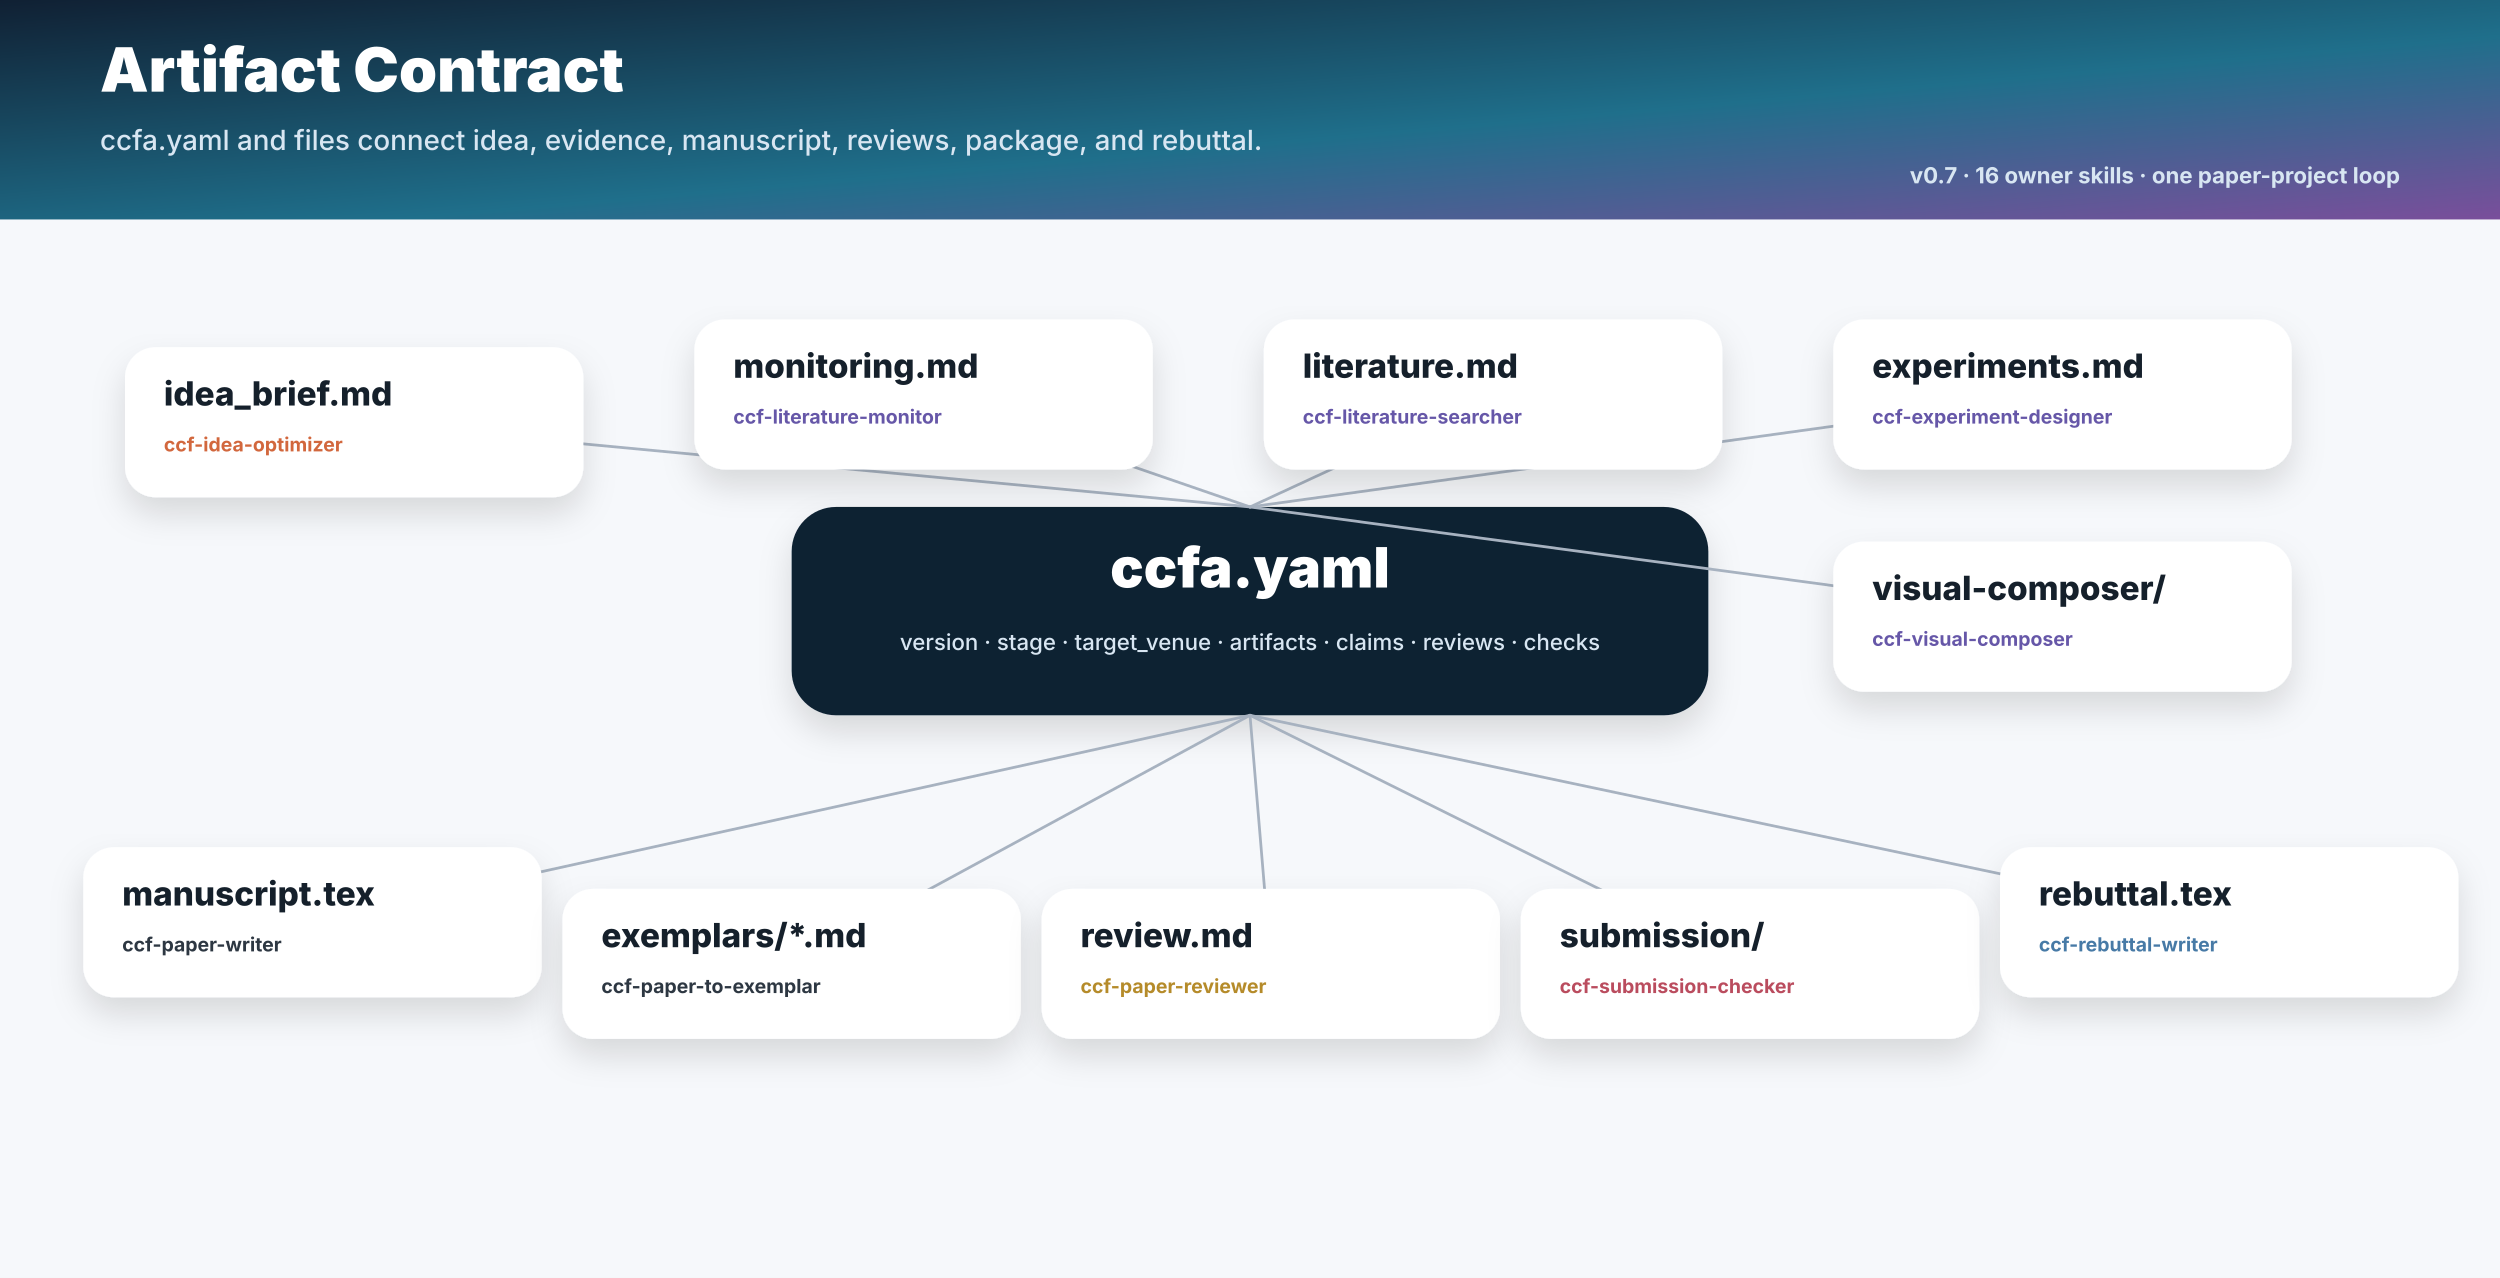
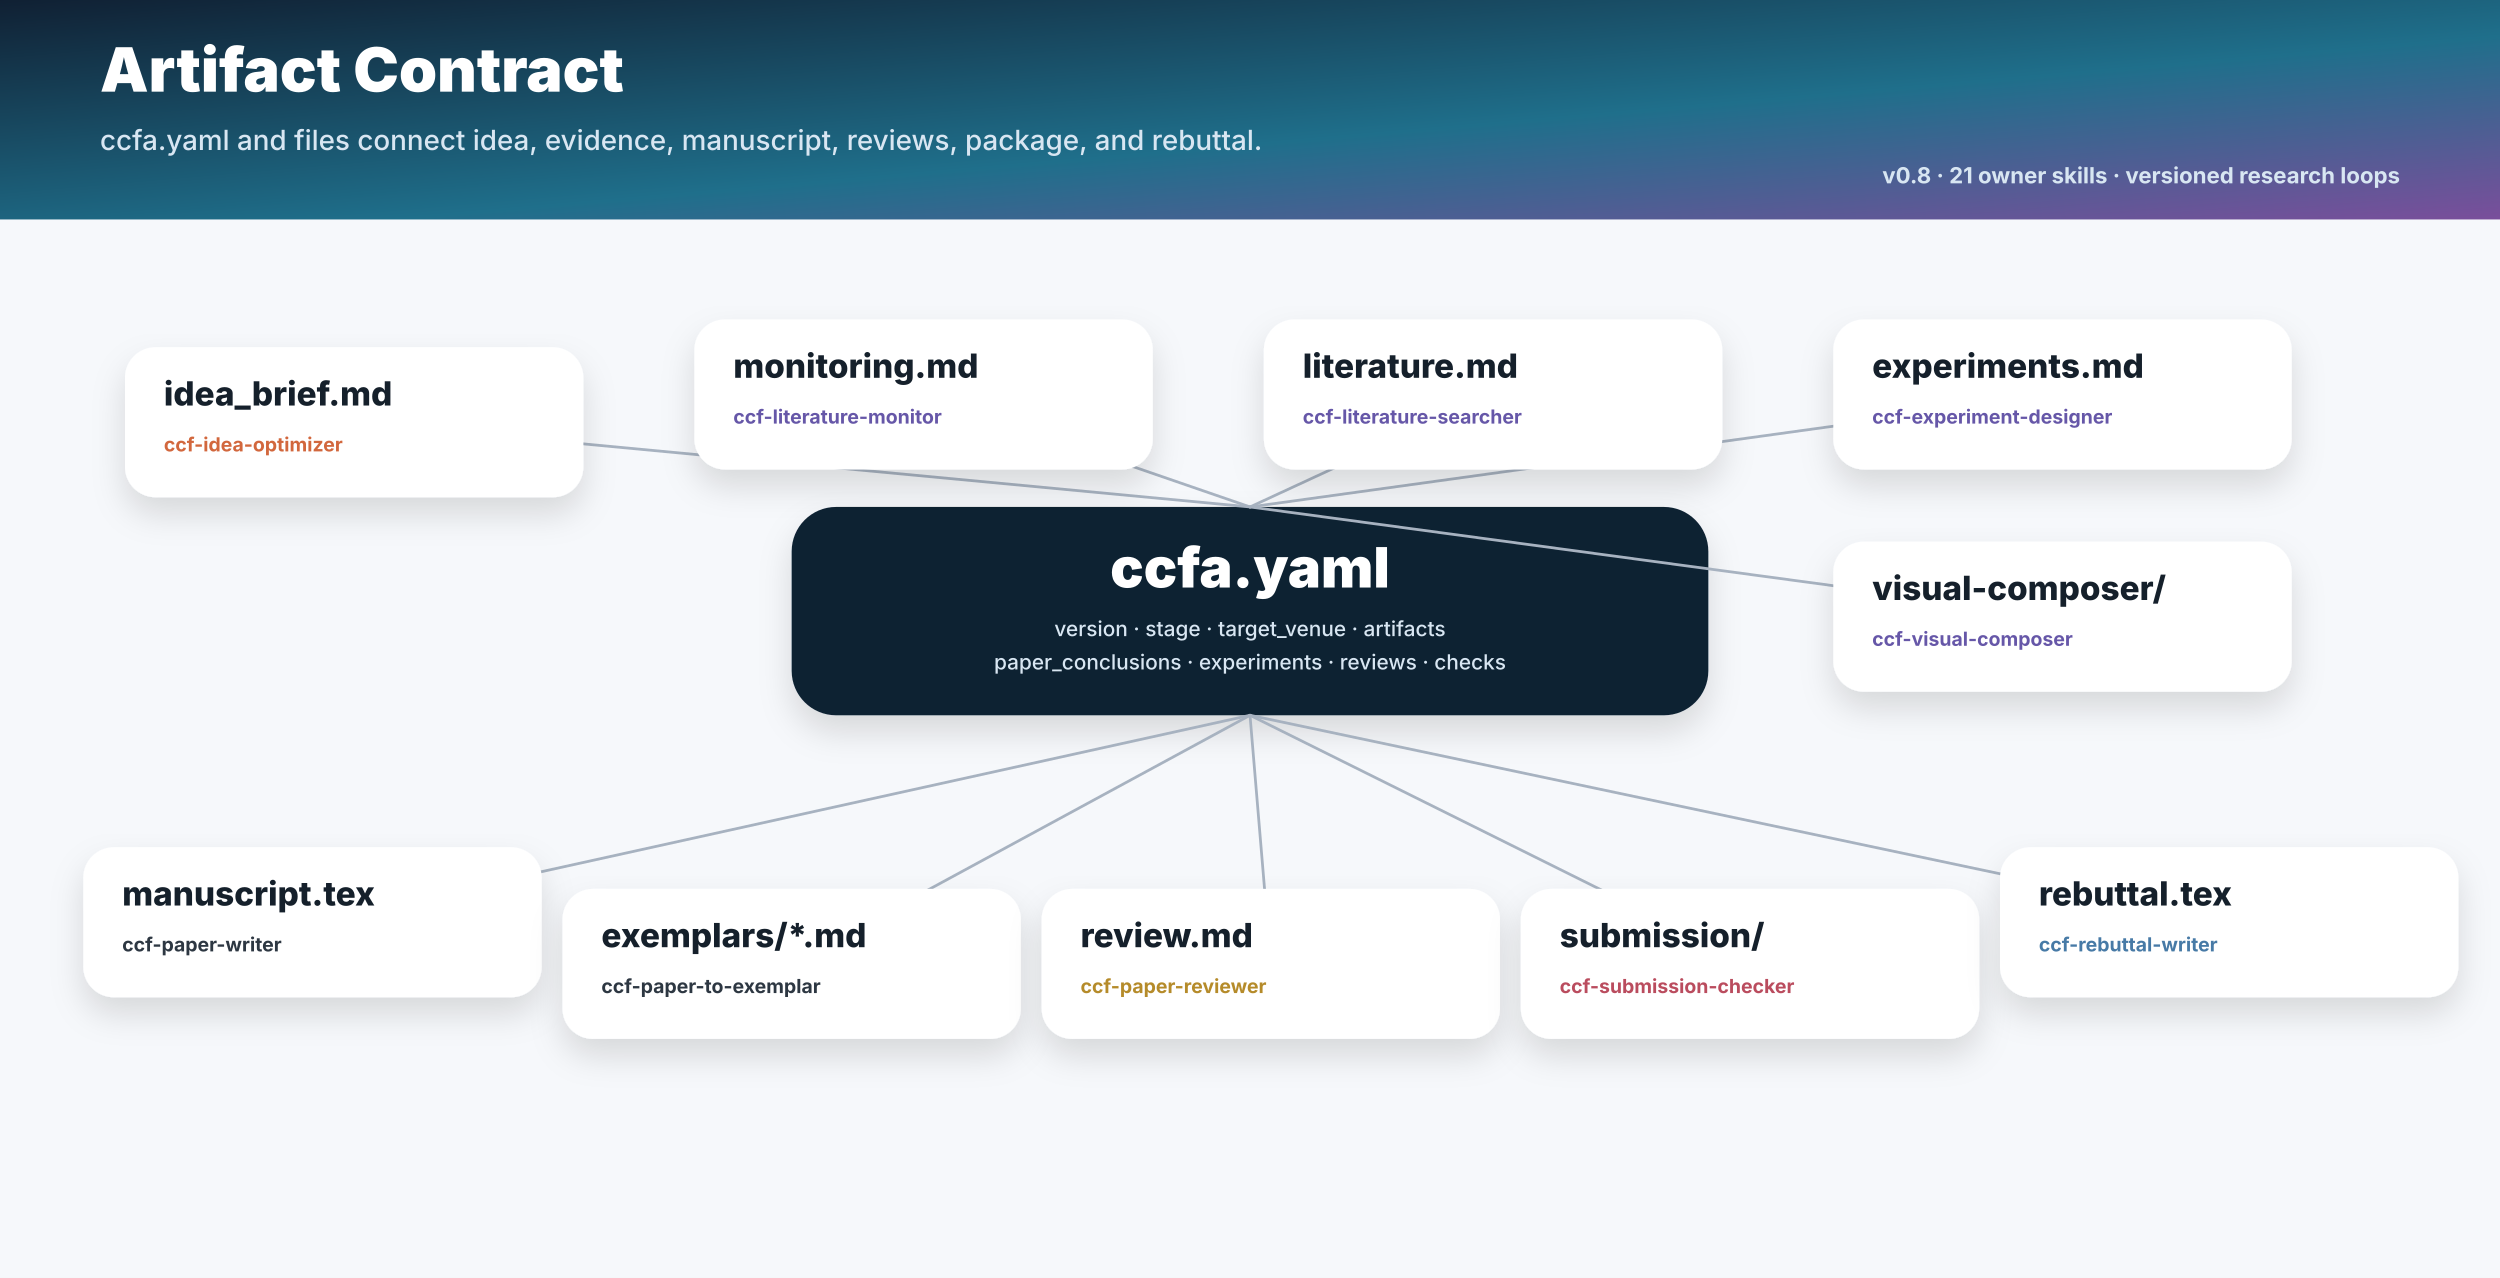
<svg xmlns="http://www.w3.org/2000/svg" width="1800" height="920" viewBox="0 0 1800 920">
  <defs>
    <linearGradient id="header" x1="0" y1="0" x2="1" y2="1">
      <stop offset="0" stop-color="#102033" />
      <stop offset="0.58" stop-color="#1F6F8B" />
      <stop offset="1" stop-color="#7A4E9B" />
    </linearGradient>
    <filter id="shadow" x="-20%" y="-20%" width="140%" height="160%">
      <feDropShadow dx="0" dy="12" stdDeviation="12" flood-color="#0B1826" flood-opacity="0.13" />
    </filter>
    <marker id="arrow" markerWidth="13" markerHeight="13" refX="11" refY="6.5" orient="auto">
      <path d="M2,2 L11,6.5 L2,11 Z" fill="#7B8794" />
    </marker>
  </defs>
  <style>text{font-family:Inter, Segoe UI, Arial, sans-serif;dominant-baseline:auto} .mono{font-family:Consolas,Menlo,monospace}</style>
  <rect x="0" y="0" width="1800" height="920" rx="0" fill="#F6F8FB" stroke="none" stroke-width="2" />
  <rect x="0" y="0" width="1800" height="158" rx="0" fill="url(#header)" stroke="none" stroke-width="2" />
  <text x="72" y="66" font-size="44" font-weight="850" fill="#FFFFFF" text-anchor="start">Artifact Contract</text>
  <text x="72" y="108" font-size="20" font-weight="500" fill="#D8E6F2" text-anchor="start">ccfa.yaml and files connect idea, evidence, manuscript, reviews, package, and rebuttal.</text>
-   <text x="1728" y="132" font-size="16" font-weight="650" fill="#D8E6F2" text-anchor="end">v0.7 · 16 owner skills · one paper-project loop</text>
+   <text x="1728" y="132" font-size="16" font-weight="650" fill="#D8E6F2" text-anchor="end">v0.8 · 21 owner skills · versioned research loops</text>
  <rect x="570" y="365" width="660" height="150" rx="32" fill="#102033" stroke="none" stroke-width="2" filter="url(#shadow)" />
  <text x="900" y="423" font-size="40" font-weight="860" fill="#FFFFFF" text-anchor="middle">ccfa.yaml</text>
-   <text x="900" y="468" font-size="16" font-weight="520" fill="#D8E6F2" text-anchor="middle">version · stage · target_venue · artifacts · claims · reviews · checks</text>
+   <text x="900" y="458" font-size="15" font-weight="520" fill="#D8E6F2" text-anchor="middle">version · stage · target_venue · artifacts</text>
+   <text x="900" y="482" font-size="15" font-weight="520" fill="#D8E6F2" text-anchor="middle">paper_conclusions · experiments · reviews · checks</text>
  <line x1="900" y1="365" x2="255" y2="304" stroke="#A7B2C0" stroke-width="2" stroke-linecap="round" marker-end="url(#arrow)" />
  <line x1="900" y1="365" x2="665" y2="284" stroke="#A7B2C0" stroke-width="2" stroke-linecap="round" marker-end="url(#arrow)" />
  <line x1="900" y1="365" x2="1075" y2="284" stroke="#A7B2C0" stroke-width="2" stroke-linecap="round" marker-end="url(#arrow)" />
  <line x1="900" y1="365" x2="1485" y2="284" stroke="#A7B2C0" stroke-width="2" stroke-linecap="round" marker-end="url(#arrow)" />
  <line x1="900" y1="365" x2="1485" y2="444" stroke="#A7B2C0" stroke-width="2" stroke-linecap="round" marker-end="url(#arrow)" />
  <line x1="900" y1="515" x2="225" y2="664" stroke="#A7B2C0" stroke-width="2" stroke-linecap="round" marker-end="url(#arrow)" />
  <line x1="900" y1="515" x2="570" y2="694" stroke="#A7B2C0" stroke-width="2" stroke-linecap="round" marker-end="url(#arrow)" />
  <line x1="900" y1="515" x2="915" y2="694" stroke="#A7B2C0" stroke-width="2" stroke-linecap="round" marker-end="url(#arrow)" />
  <line x1="900" y1="515" x2="1260" y2="694" stroke="#A7B2C0" stroke-width="2" stroke-linecap="round" marker-end="url(#arrow)" />
  <line x1="900" y1="515" x2="1605" y2="664" stroke="#A7B2C0" stroke-width="2" stroke-linecap="round" marker-end="url(#arrow)" />
  <rect x="90" y="250" width="330" height="108" rx="22" fill="#FFFFFF" stroke="none" stroke-width="2" filter="url(#shadow)" />
  <text x="118" y="292" font-size="24" font-weight="820" fill="#15202B" text-anchor="start">idea_brief.md</text>
  <text x="118" y="325" font-size="14" font-weight="650" fill="#D2673D" text-anchor="start">ccf-idea-optimizer</text>
  <rect x="500" y="230" width="330" height="108" rx="22" fill="#FFFFFF" stroke="none" stroke-width="2" filter="url(#shadow)" />
  <text x="528" y="272" font-size="24" font-weight="820" fill="#15202B" text-anchor="start">monitoring.md</text>
  <text x="528" y="305" font-size="14" font-weight="650" fill="#6657A8" text-anchor="start">ccf-literature-monitor</text>
  <rect x="910" y="230" width="330" height="108" rx="22" fill="#FFFFFF" stroke="none" stroke-width="2" filter="url(#shadow)" />
  <text x="938" y="272" font-size="24" font-weight="820" fill="#15202B" text-anchor="start">literature.md</text>
  <text x="938" y="305" font-size="14" font-weight="650" fill="#6657A8" text-anchor="start">ccf-literature-searcher</text>
  <rect x="1320" y="230" width="330" height="108" rx="22" fill="#FFFFFF" stroke="none" stroke-width="2" filter="url(#shadow)" />
  <text x="1348" y="272" font-size="24" font-weight="820" fill="#15202B" text-anchor="start">experiments.md</text>
  <text x="1348" y="305" font-size="14" font-weight="650" fill="#6657A8" text-anchor="start">ccf-experiment-designer</text>
  <rect x="1320" y="390" width="330" height="108" rx="22" fill="#FFFFFF" stroke="none" stroke-width="2" filter="url(#shadow)" />
  <text x="1348" y="432" font-size="24" font-weight="820" fill="#15202B" text-anchor="start">visual-composer/</text>
  <text x="1348" y="465" font-size="14" font-weight="650" fill="#6657A8" text-anchor="start">ccf-visual-composer</text>
  <rect x="60" y="610" width="330" height="108" rx="22" fill="#FFFFFF" stroke="none" stroke-width="2" filter="url(#shadow)" />
  <text x="88" y="652" font-size="24" font-weight="820" fill="#15202B" text-anchor="start">manuscript.tex</text>
  <text x="88" y="685" font-size="14" font-weight="650" fill="#2D3742" text-anchor="start">ccf-paper-writer</text>
  <rect x="405" y="640" width="330" height="108" rx="22" fill="#FFFFFF" stroke="none" stroke-width="2" filter="url(#shadow)" />
  <text x="433" y="682" font-size="24" font-weight="820" fill="#15202B" text-anchor="start">exemplars/*.md</text>
  <text x="433" y="715" font-size="14" font-weight="650" fill="#2D3742" text-anchor="start">ccf-paper-to-exemplar</text>
  <rect x="750" y="640" width="330" height="108" rx="22" fill="#FFFFFF" stroke="none" stroke-width="2" filter="url(#shadow)" />
  <text x="778" y="682" font-size="24" font-weight="820" fill="#15202B" text-anchor="start">review.md</text>
  <text x="778" y="715" font-size="14" font-weight="650" fill="#B58B2A" text-anchor="start">ccf-paper-reviewer</text>
  <rect x="1095" y="640" width="330" height="108" rx="22" fill="#FFFFFF" stroke="none" stroke-width="2" filter="url(#shadow)" />
  <text x="1123" y="682" font-size="24" font-weight="820" fill="#15202B" text-anchor="start">submission/</text>
  <text x="1123" y="715" font-size="14" font-weight="650" fill="#BA4C5E" text-anchor="start">ccf-submission-checker</text>
  <rect x="1440" y="610" width="330" height="108" rx="22" fill="#FFFFFF" stroke="none" stroke-width="2" filter="url(#shadow)" />
  <text x="1468" y="652" font-size="24" font-weight="820" fill="#15202B" text-anchor="start">rebuttal.tex</text>
  <text x="1468" y="685" font-size="14" font-weight="650" fill="#477AA6" text-anchor="start">ccf-rebuttal-writer</text>
</svg>
